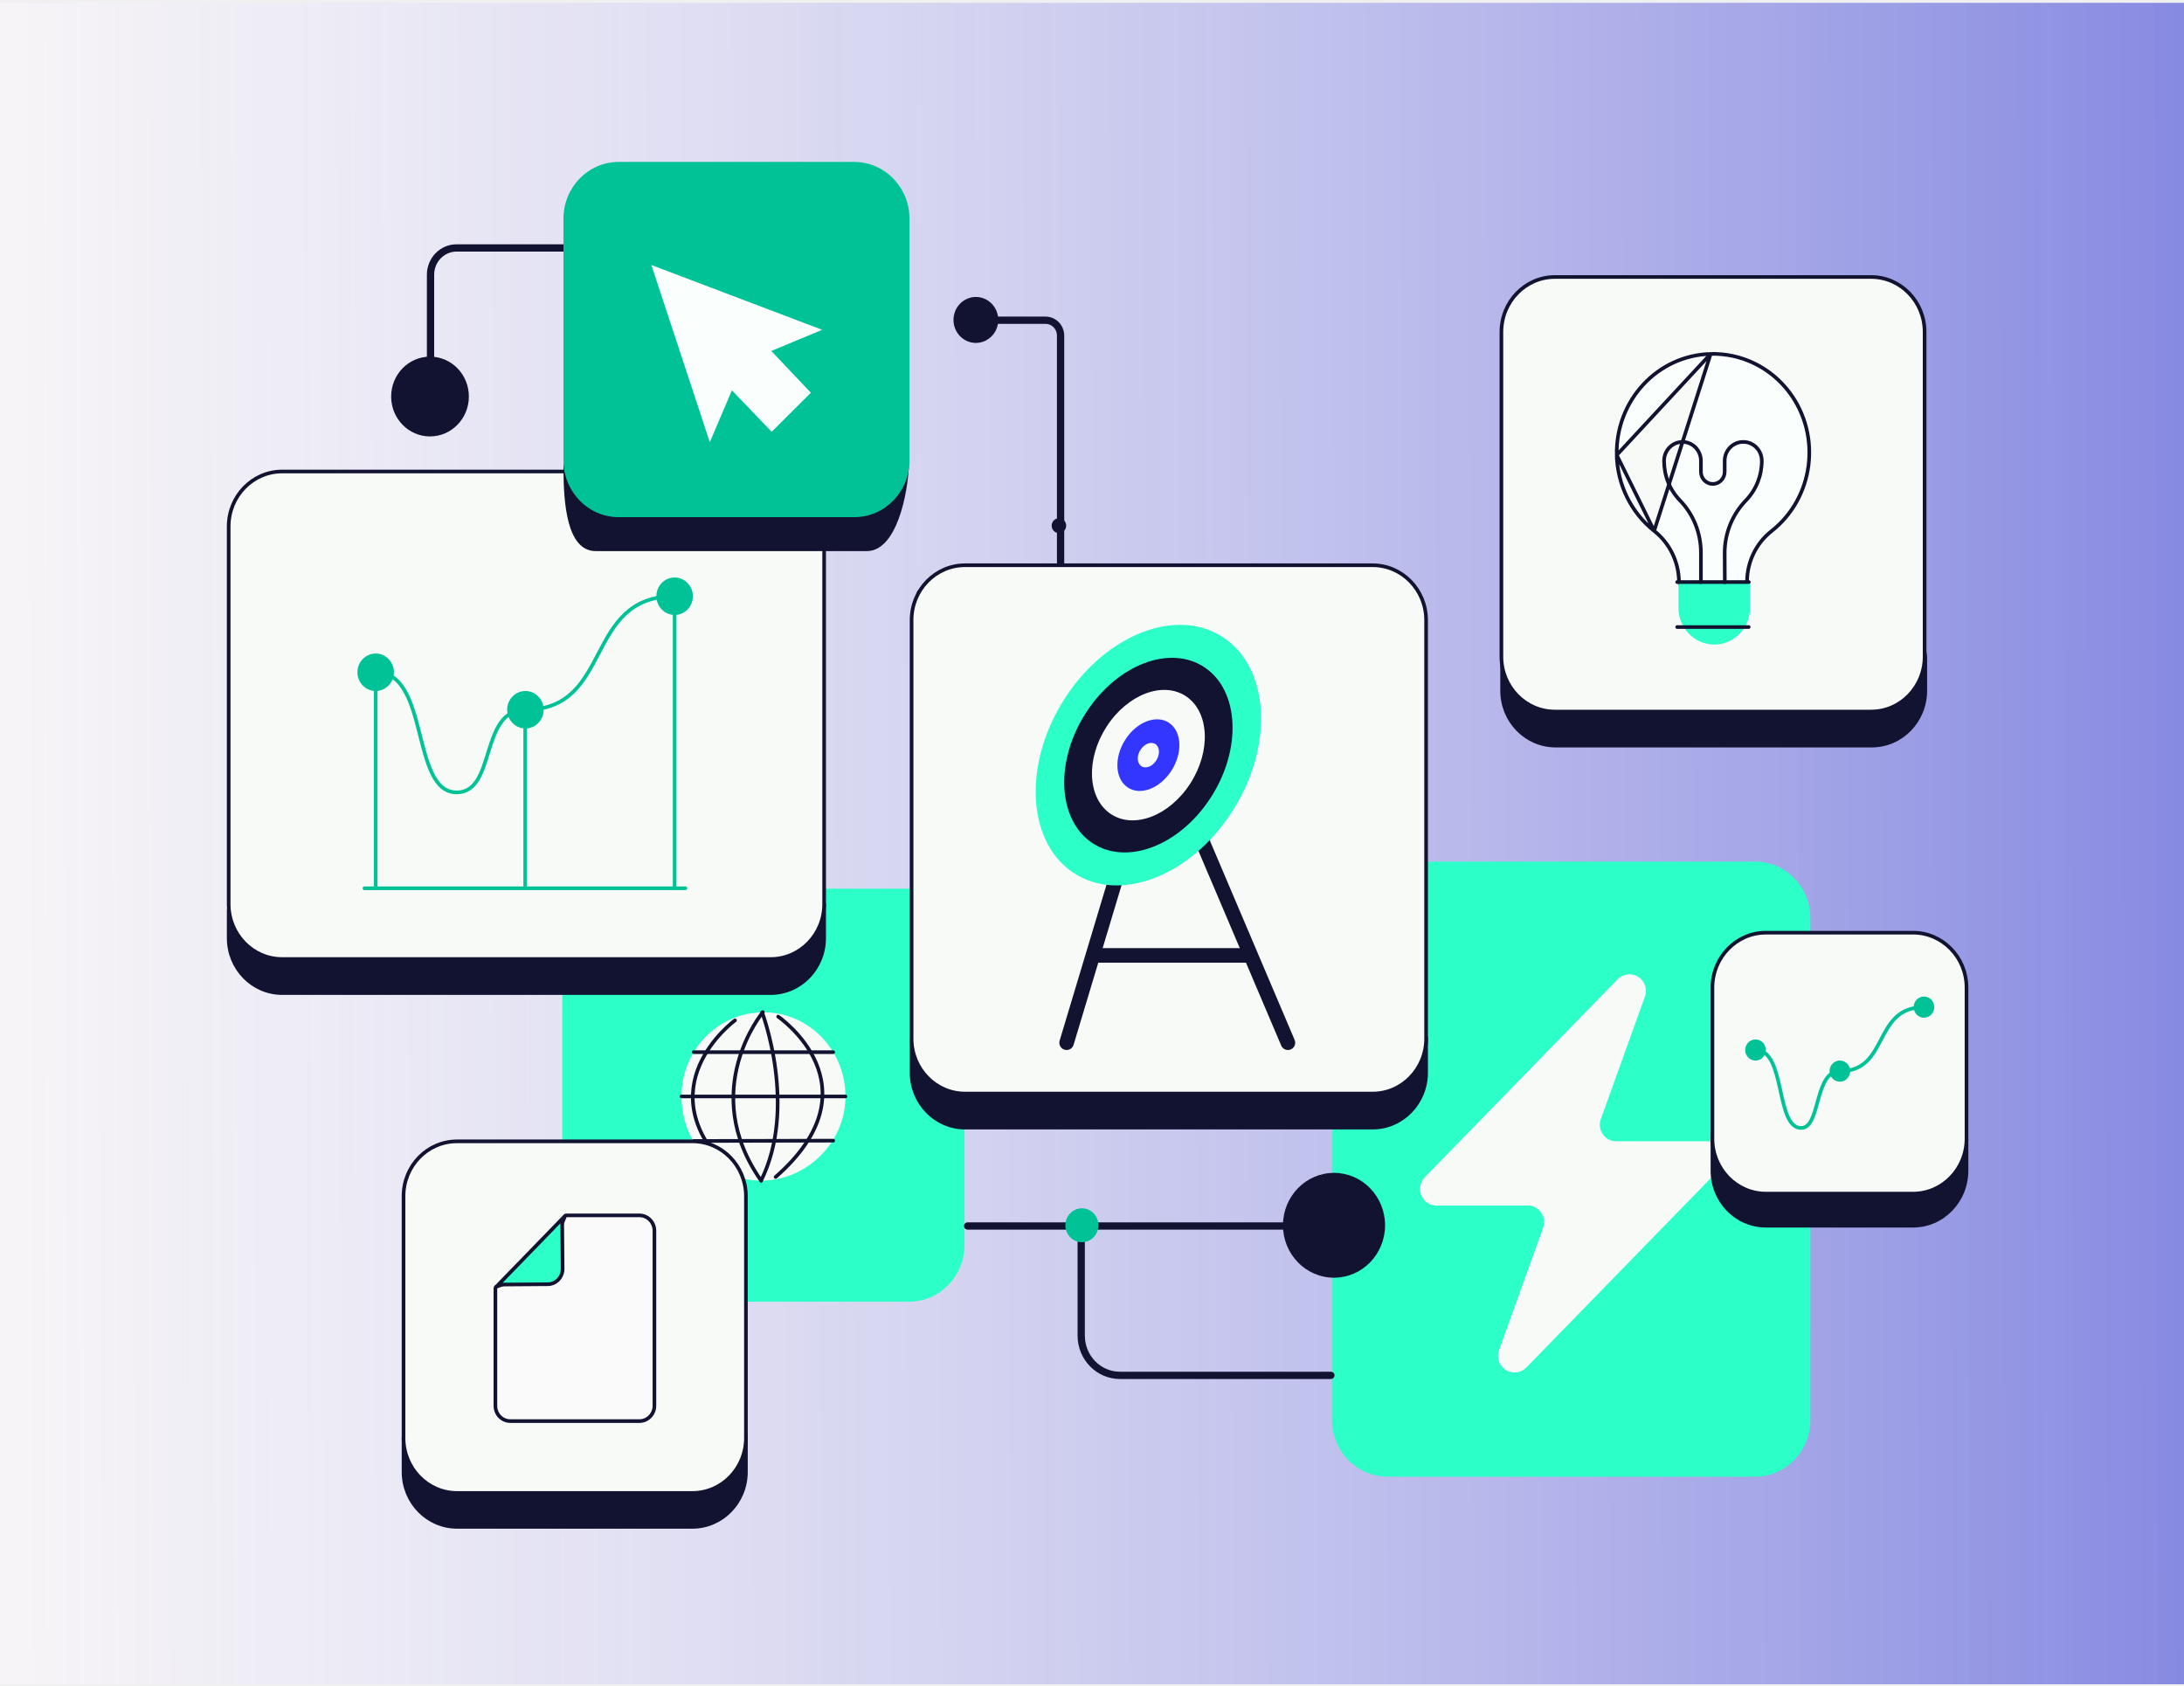
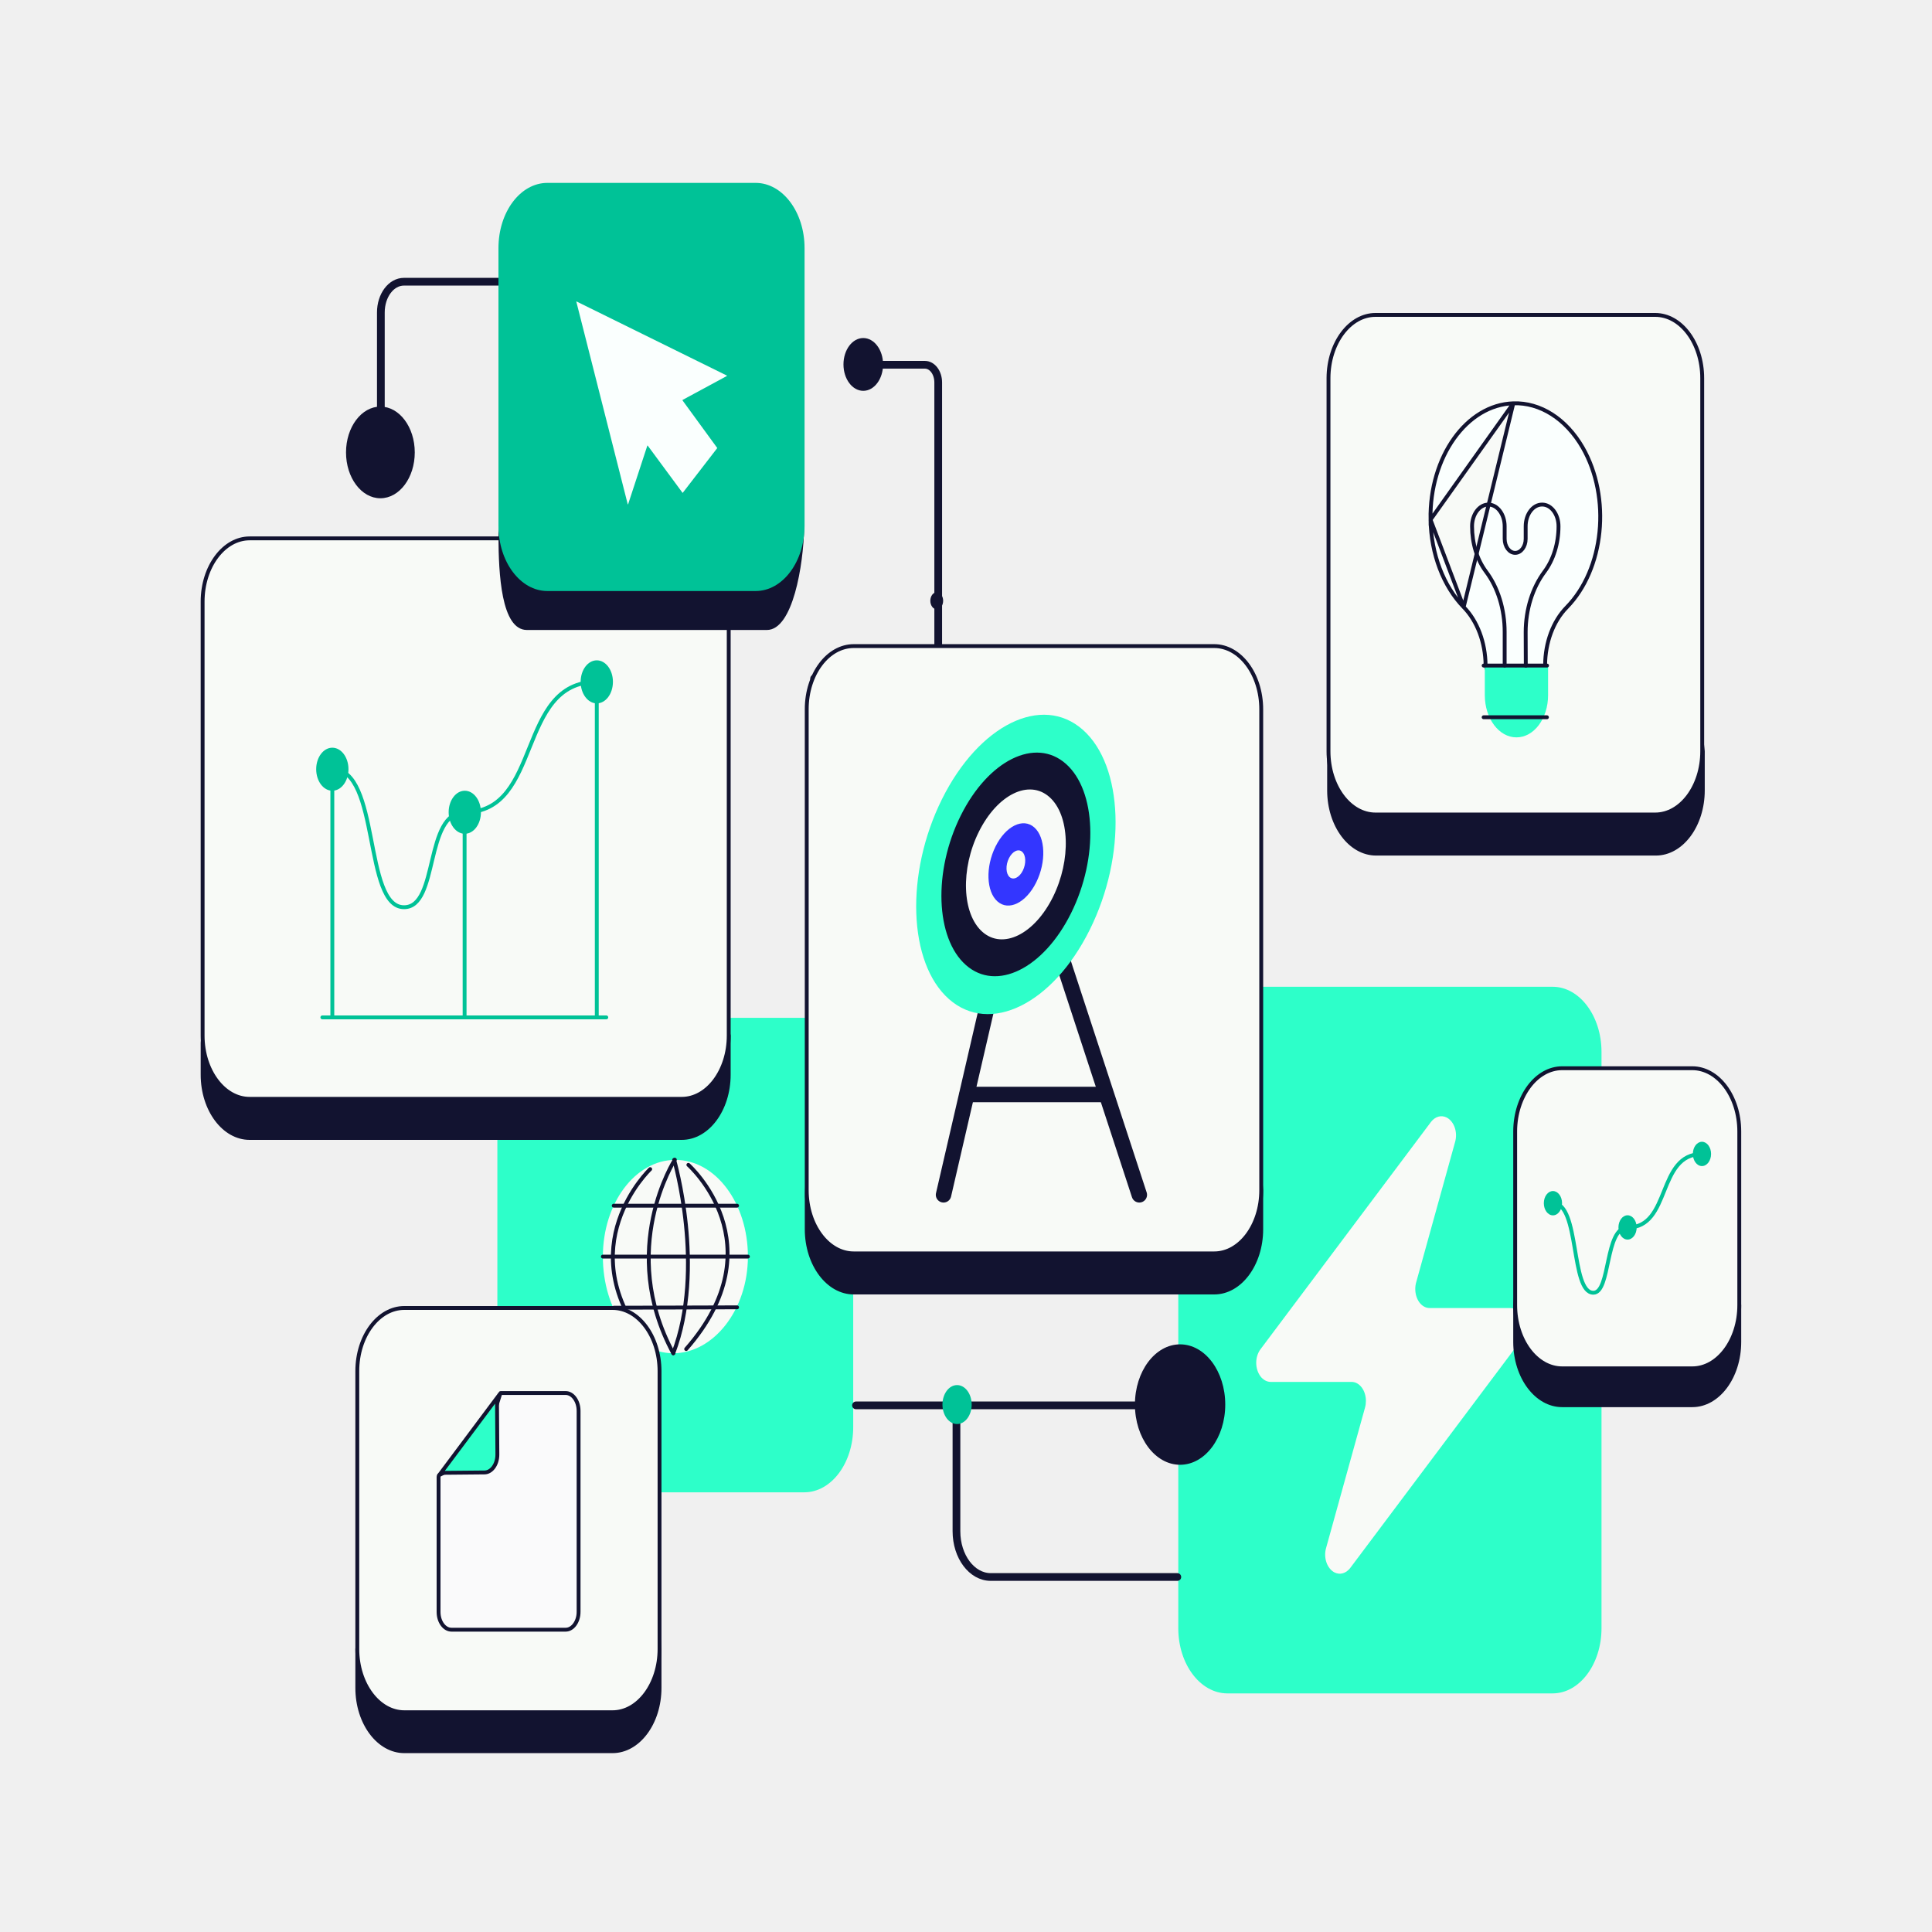
- <svg xmlns="http://www.w3.org/2000/svg" width="600" height="463" viewBox="0 0 600 463" fill="none">
-   <mask id="mask0_359_6352" style="mask-type:luminance" maskUnits="userSpaceOnUse" x="0" y="0" width="600" height="463">
-     <path d="M600 0.751H0V462.751H600V0.751Z" fill="white" />
-   </mask>
-   <g mask="url(#mask0_359_6352)">
-     <path d="M600 0.751H0V462.751H600V0.751Z" fill="url(#paint0_linear_359_6352)" />
-     <path d="M365.925 390.101V252.31C365.925 243.724 372.713 236.718 381.113 236.718H482.175C490.538 236.718 497.363 243.686 497.363 252.31V390.101C497.363 398.687 490.575 405.694 482.175 405.694H381.113C372.713 405.655 365.925 398.687 365.925 390.101Z" fill="#2DFFC9" />
-     <path d="M469.092 313.541H443.974C441.503 313.541 439.523 311.512 439.523 308.975C439.523 308.467 439.624 307.855 439.823 307.351L451.887 273.844C452.776 271.511 451.591 268.87 449.217 267.957C447.533 267.349 445.755 267.753 444.469 268.973L391.463 323.389C389.686 325.218 389.686 328.06 391.463 329.889C392.255 330.701 393.443 331.209 394.628 331.209H419.745C422.22 331.209 424.196 333.238 424.196 335.775C424.196 336.283 424.1 336.891 423.901 337.4L411.837 370.902C410.944 373.239 412.133 375.881 414.506 376.793C416.187 377.401 417.968 376.997 419.254 375.776L472.256 321.361C474.038 319.532 474.038 316.691 472.256 314.862C471.368 314.049 470.281 313.541 469.092 313.541Z" fill="#F8FAF7" />
-     <path d="M169.65 244.148H249.787C258.15 244.148 264.975 251.117 264.975 259.741V342.015C264.975 350.601 258.187 357.608 249.787 357.608H169.65C161.287 357.608 154.462 350.639 154.462 342.015V259.702C154.462 251.117 161.25 244.148 169.65 244.148Z" fill="#2DFFC9" />
-     <path d="M209.749 278.116C222.199 278.116 232.267 288.454 232.267 301.236C232.267 314.017 221.516 324.355 209.092 324.355C196.672 324.355 187.23 314.017 187.23 301.236C187.23 288.454 197.299 278.116 209.749 278.116Z" fill="#F8FAF7" />
-     <path d="M190.598 289.066H228.9" stroke="#121330" stroke-linecap="round" stroke-linejoin="round" />
-     <path d="M187.23 301.236H232.267" stroke="#121330" stroke-linecap="round" stroke-linejoin="round" />
-     <path d="M190.627 313.467L228.9 313.375" stroke="#121330" stroke-linecap="round" stroke-linejoin="round" />
-     <path d="M201.925 280.327C201.925 280.327 176.139 299.093 201.452 322.548" stroke="#121330" stroke-linecap="round" stroke-linejoin="round" />
-     <path d="M209.58 278.08C209.58 278.08 191.658 299.499 209.093 324.355" stroke="#121330" stroke-linecap="round" stroke-linejoin="round" />
-     <path d="M209.366 278.116C209.366 278.116 219.182 304.026 209.092 324.355" stroke="#121330" stroke-linecap="round" stroke-linejoin="round" />
-     <path d="M213.779 279.303C213.779 279.303 241.625 298.316 213.093 323.352" stroke="#121330" stroke-linecap="round" stroke-linejoin="round" />
-     <path d="M265.837 336.818H375.75" stroke="#121330" stroke-width="2" stroke-linecap="round" stroke-linejoin="round" />
-     <path d="M366.487 351.025C374.235 351.025 380.512 344.576 380.512 336.626C380.512 328.675 374.235 322.227 366.487 322.227C358.744 322.227 352.462 328.675 352.462 336.626C352.462 344.576 358.744 351.025 366.487 351.025Z" fill="#121330" />
-     <path d="M297.037 336.818V366.924C297.037 372.969 301.8 377.859 307.687 377.859H365.625" stroke="#121330" stroke-width="2" stroke-linecap="round" stroke-linejoin="round" />
-     <path d="M297.225 341.284C299.73 341.284 301.763 339.197 301.763 336.625C301.763 334.053 299.73 331.967 297.225 331.967C294.72 331.967 292.688 334.053 292.688 336.625C292.688 339.197 294.72 341.284 297.225 341.284Z" fill="#00C297" />
-     <path d="M288.922 144.418C288.922 145.546 289.815 146.462 290.914 146.462C292.012 146.462 292.901 145.546 292.901 144.418C292.901 143.29 292.012 142.377 290.914 142.377C289.815 142.377 288.922 143.29 288.922 144.418Z" fill="#121330" />
-     <path d="M265.38 87.981H287.242C289.53 87.981 291.371 89.871 291.371 92.216V158.763C291.371 161.112 289.53 163.002 287.242 163.002H252.836" stroke="#121330" stroke-width="2" stroke-linecap="round" stroke-linejoin="round" />
-     <path d="M261.949 87.896C261.949 91.384 264.701 94.21 268.095 94.21C271.492 94.21 274.245 91.384 274.245 87.896C274.245 84.408 271.492 81.586 268.095 81.586C264.701 81.586 261.949 84.408 261.949 87.896Z" fill="#121330" />
-     <path d="M201.85 155.175V155.24L201.867 155.303L226.413 248.448V256.392V257.739C226.413 266.062 219.836 272.832 211.725 272.832H77.513C69.438 272.832 62.825 266.099 62.825 257.739V256.68V250.111L75.383 155.241L75.388 155.208V155.175C75.388 152.977 75.021 150.814 74.612 148.829C74.493 148.253 74.371 147.695 74.254 147.155C73.963 145.817 73.697 144.595 73.56 143.501C73.368 141.954 73.462 140.831 73.983 140.093C74.482 139.387 75.485 138.889 77.513 138.889H211.725C212.231 138.889 212.618 138.92 212.906 138.974C213.2 139.03 213.351 139.102 213.42 139.155C213.465 139.188 213.465 139.203 213.466 139.217L213.466 139.22C213.468 139.265 213.451 139.372 213.349 139.561C213.143 139.941 212.711 140.443 212.081 141.073C211.53 141.622 210.861 142.237 210.124 142.914C210.029 143.002 209.933 143.091 209.835 143.18C208.143 144.737 206.157 146.592 204.596 148.608C203.04 150.616 201.85 152.853 201.85 155.175Z" fill="#121330" stroke="#121330" />
-     <path d="M77.513 129.534H211.725C219.8 129.534 226.413 136.267 226.413 144.626V248.384C226.413 256.706 219.836 263.476 211.725 263.476H77.513C69.438 263.476 62.825 256.743 62.825 248.384V144.626C62.825 136.267 69.438 129.534 77.513 129.534Z" fill="#F8FAF7" stroke="#121330" />
-     <path d="M185.336 163.803C160.271 163.803 168.529 194.988 144.345 194.988C131.666 194.988 136.384 217.695 125.471 217.695C112.792 217.695 118.099 184.693 103.354 184.693" stroke="#00C297" />
-     <path d="M185.336 165.924V244.341" stroke="#00C297" />
-     <path d="M144.285 196.201V244.341" stroke="#00C297" />
-     <path d="M103.208 187.723V244.341" stroke="#00C297" />
-     <path d="M100.11 244.037H188.287" stroke="#00C297" stroke-linecap="round" stroke-linejoin="round" />
-     <path d="M103.208 189.84C105.975 189.84 108.221 187.538 108.221 184.693C108.221 181.852 105.975 179.549 103.208 179.549C100.436 179.549 98.194 181.852 98.194 184.693C98.194 187.538 100.436 189.84 103.208 189.84Z" fill="#00C297" />
-     <path d="M144.345 200.135C147.116 200.135 149.359 197.833 149.359 194.988C149.359 192.146 147.116 189.84 144.345 189.84C141.577 189.84 139.331 192.146 139.331 194.988C139.331 197.833 141.577 200.135 144.345 200.135Z" fill="#00C297" />
-     <path d="M185.337 168.95C188.108 168.95 190.35 166.648 190.35 163.803C190.35 160.961 188.108 158.655 185.337 158.655C182.569 158.655 180.323 160.961 180.323 163.803C180.323 166.648 182.569 168.95 185.337 168.95Z" fill="#00C297" />
-     <path d="M517.788 100.159V100.193L517.793 100.227L528.925 180.427V189.748C528.925 198.071 522.349 204.841 514.238 204.841H427.35C419.276 204.841 412.663 198.108 412.663 189.748V180.446L428.926 105.462L428.938 105.41V105.356C428.938 103.119 428.324 100.704 427.562 98.374C427.18 97.206 426.756 96.048 426.348 94.938C426.331 94.89 426.313 94.842 426.296 94.795C425.906 93.733 425.532 92.717 425.219 91.764C424.892 90.767 424.636 89.855 424.496 89.048C424.355 88.237 424.34 87.567 424.463 87.041C424.583 86.533 424.832 86.159 425.25 85.899C425.685 85.628 426.351 85.451 427.35 85.451H514.238C516.284 85.451 517.419 85.858 518.05 86.473C518.673 87.08 518.915 87.999 518.899 89.315C518.885 90.456 518.681 91.796 518.447 93.338C518.411 93.577 518.374 93.821 518.336 94.07C518.062 95.904 517.788 97.963 517.788 100.159Z" fill="#121330" stroke="#121330" />
-     <path d="M427.163 76.096H514.05C522.125 76.096 528.738 82.829 528.738 91.188V180.393C528.738 188.715 522.161 195.485 514.05 195.485H427.163C419.088 195.485 412.475 188.752 412.475 180.393V91.151C412.513 82.827 419.09 76.096 427.163 76.096Z" fill="#F8FAF7" stroke="#121330" />
-     <path d="M469.963 97.232L469.963 97.232C455.363 97.609 443.831 110.035 444.162 125.018L469.963 97.232ZM469.963 97.232C478.422 97.005 486.481 100.969 491.636 107.849C500.513 119.8 498.263 136.817 486.666 145.927C482.461 149.223 480.002 154.341 479.951 159.74L477.841 162.491H462.507L461.261 159.798C461.19 154.338 458.69 149.197 454.435 145.851M469.963 97.232L454.435 145.851M454.435 145.851C448.141 140.862 444.346 133.188 444.162 125.018L454.435 145.851Z" fill="#FAFFFE" stroke="#121330" />
-     <path d="M461.122 159.947V166.992C461.122 172.575 465.509 177.079 470.946 177.079C476.384 177.079 480.771 172.575 480.771 166.992V159.947H461.122Z" fill="#2DFFC9" />
-     <path d="M460.763 159.911H480.45" stroke="#121330" stroke-linecap="round" stroke-linejoin="round" />
-     <path d="M460.763 172.27H480.412" stroke="#121330" stroke-linecap="round" stroke-linejoin="round" />
-     <path d="M467.287 159.911V151.864C467.287 146.474 465.225 141.277 461.512 137.465C458.7 134.578 457.162 130.689 457.162 126.608C457.162 123.721 459.45 121.411 462.225 121.411C465.037 121.411 467.287 123.759 467.287 126.608V129.611C467.287 131.459 468.75 132.961 470.55 132.961C472.35 132.961 473.812 131.459 473.812 129.611V126.608C473.812 123.721 476.1 121.411 478.875 121.411H478.95C481.762 121.411 484.012 123.759 484.012 126.608C484.012 130.689 482.437 134.616 479.625 137.504C475.912 141.354 473.812 146.513 473.812 151.941L473.85 159.949" stroke="#121330" stroke-linecap="round" stroke-linejoin="round" />
-     <path d="M118.279 114.45V75.472C118.279 71.399 121.474 68.119 125.441 68.119H237.994C241.961 68.119 245.16 71.399 245.16 75.472V136.81" stroke="#121330" stroke-width="2" stroke-linecap="round" stroke-linejoin="round" />
-     <path d="M118.133 119.901C124.032 119.901 128.809 114.996 128.809 108.94C128.809 102.888 124.032 97.979 118.133 97.979C112.238 97.979 107.46 102.888 107.46 108.94C107.46 114.996 112.238 119.901 118.133 119.901Z" fill="#121330" />
-     <path d="M485.137 264.554H525.562C533.925 264.554 533.662 271.637 533.662 280.262L540.75 312.832V321.649C540.75 330.235 533.962 337.242 525.562 337.242H485.137C476.775 337.242 469.95 330.273 469.95 321.649V312.832L473.85 279.145C473.887 270.56 476.775 264.554 485.137 264.554Z" fill="#121330" />
-     <path d="M485.137 256.237H525.562C533.637 256.237 540.25 262.97 540.25 271.329V312.832C540.25 321.155 533.673 327.925 525.562 327.925H485.137C477.063 327.925 470.45 321.192 470.45 312.832V271.292C470.487 262.969 477.064 256.237 485.137 256.237Z" fill="#F8FAF7" stroke="#121330" />
-     <path d="M482.366 288.473C490.668 288.473 487.683 309.883 494.831 309.883C500.253 309.883 498.326 294.287 505.469 294.287C519.097 294.287 514.439 276.708 528.577 276.708" stroke="#00C297" stroke-linecap="round" />
-     <path d="M482.279 291.38C483.843 291.38 485.111 290.079 485.111 288.473C485.111 286.868 483.843 285.566 482.279 285.566C480.716 285.566 479.448 286.868 479.448 288.473C479.448 290.079 480.716 291.38 482.279 291.38Z" fill="#00C297" />
-     <path d="M505.455 297.174C507.019 297.174 508.286 295.873 508.286 294.268C508.286 292.662 507.019 291.361 505.455 291.361C503.891 291.361 502.624 292.662 502.624 294.268C502.624 295.873 503.891 297.174 505.455 297.174Z" fill="#00C297" />
-     <path d="M528.558 279.595C530.122 279.595 531.39 278.298 531.39 276.692C531.39 275.086 530.122 273.785 528.558 273.785C526.995 273.785 525.731 275.086 525.731 276.692C525.731 278.298 526.995 279.595 528.558 279.595Z" fill="#00C297" />
-     <path d="M380.538 180.2V180.227L380.54 180.254L391.788 285.371V294.7C391.788 303.022 385.211 309.792 377.1 309.792H265.125C257.05 309.792 250.438 303.059 250.438 294.7V286.861L256.924 179.961L256.925 179.946V179.931C256.925 175.593 257.007 171.75 258.09 168.987C258.625 167.624 259.394 166.552 260.499 165.816C261.606 165.078 263.096 164.646 265.125 164.646H377.1C379.133 164.646 380.252 165.1 380.874 165.779C381.502 166.465 381.734 167.498 381.705 168.929C381.679 170.167 381.462 171.607 381.217 173.228C381.18 173.474 381.142 173.725 381.104 173.98C380.819 175.892 380.538 178.005 380.538 180.2Z" fill="#121330" stroke="#121330" />
-     <path d="M265.125 155.29H377.1C385.175 155.29 391.788 162.023 391.788 170.383V285.344C391.788 293.666 385.211 300.436 377.1 300.436H265.125C257.05 300.436 250.438 293.703 250.438 285.344V170.344C250.438 162.023 257.013 155.29 265.125 155.29Z" fill="#F8FAF7" stroke="#121330" />
-     <path d="M293.025 286.468L312.69 221.045" stroke="#121330" stroke-width="4" stroke-linecap="round" stroke-linejoin="round" />
-     <path d="M324.754 218.107L353.824 286.468" stroke="#121330" stroke-width="4" stroke-linecap="round" stroke-linejoin="round" />
-     <path d="M300.356 262.475H343.432" stroke="#121330" stroke-width="4" stroke-linecap="round" stroke-linejoin="round" />
-     <path d="M338.437 223.074C349.916 205.291 348.948 183.881 336.277 175.261C323.602 166.637 304.023 174.067 292.541 191.85C281.066 209.633 282.033 231.043 294.705 239.663C307.38 248.287 326.958 240.861 338.437 223.074Z" fill="#2DFFC9" />
-     <path d="M332.628 219.12C341.201 205.833 340.481 189.844 331.019 183.403C321.555 176.966 306.93 182.518 298.353 195.804C289.777 209.087 290.501 225.079 299.962 231.517C309.427 237.954 324.052 232.406 332.628 219.12Z" fill="#121330" />
-     <path d="M326.985 215.281C332.73 206.376 332.243 195.658 325.897 191.339C319.549 187.023 309.746 190.738 303.997 199.643C298.252 208.544 298.74 219.266 305.089 223.582C311.434 227.898 321.236 224.183 326.985 215.281Z" fill="#F8FAF7" />
-     <path d="M321.806 211.755C324.959 206.869 324.693 200.979 321.206 198.607C317.719 196.235 312.333 198.276 309.176 203.165C306.022 208.055 306.288 213.942 309.776 216.313C313.264 218.689 318.649 216.648 321.806 211.755Z" fill="#3336FF" />
-     <path d="M317.651 208.933C318.727 207.262 318.633 205.252 317.44 204.44C316.248 203.628 314.407 204.324 313.33 205.991C312.251 207.658 312.348 209.672 313.541 210.484C314.733 211.297 316.575 210.6 317.651 208.933Z" fill="#F8FAF7" />
-     <path d="M169.987 53.843H234.675C243.037 53.843 233.25 63.468 233.25 72.092L249.75 126.03C249.75 126.341 249.746 126.662 249.737 126.993C249.512 135.808 246.259 151.402 238.162 151.402H163.65C155.616 151.402 154.85 137.829 154.802 129.115C154.801 128.758 154.8 128.41 154.8 128.071L164.512 71.245C164.512 62.736 161.587 53.843 169.987 53.843Z" fill="#121330" />
-     <path d="M169.987 44.487H234.675C243.037 44.487 249.862 51.456 249.862 60.08V126.492C249.862 135.078 243.075 142.085 234.675 142.085H169.987C161.625 142.085 154.8 135.116 154.8 126.492V60.08C154.8 51.456 161.587 44.487 169.987 44.487Z" fill="#00C297" />
-     <path d="M225.743 90.564L179.048 72.843C178.988 72.843 178.928 72.843 178.988 72.904L194.948 121.33C194.948 121.391 195.008 121.391 195.068 121.33L201.038 107.312C201.038 107.25 201.094 107.25 201.154 107.312L211.973 118.6H212.029L222.728 107.92V107.859L211.973 96.509V96.389L225.683 90.684C225.743 90.684 225.743 90.564 225.743 90.564Z" fill="#FAFFFE" />
-     <path d="M199.45 336.124V336.148L199.452 336.171L204.925 395.092V404.385C204.925 412.708 198.348 419.478 190.237 419.478H125.55C117.475 419.478 110.862 412.745 110.862 404.385V395.109L120.156 338.323L120.162 338.283V338.242C120.162 336.514 120.062 334.838 119.969 333.28C119.945 332.877 119.921 332.483 119.9 332.098C119.796 330.204 119.748 328.537 119.951 327.15C120.153 325.768 120.594 324.729 121.412 324.025C122.233 323.32 123.514 322.88 125.55 322.88H190.237C194.306 322.88 196.534 324.115 197.798 326.271C199.105 328.499 199.45 331.806 199.45 336.124Z" fill="#121330" stroke="#121330" />
-     <path d="M125.55 313.563H190.237C198.312 313.563 204.925 320.296 204.925 328.656V395.068C204.925 403.391 198.348 410.161 190.237 410.161H125.55C117.475 410.161 110.862 403.428 110.862 395.068V328.617C110.862 320.296 117.437 313.563 125.55 313.563Z" fill="#F8FAF7" stroke="#121330" />
-     <path d="M155.256 334.047L155.259 334.04L155.262 334.033C155.287 333.967 155.359 333.905 155.472 333.905H175.681C177.928 333.905 179.785 335.788 179.785 338.131V386.195C179.785 388.538 177.928 390.422 175.681 390.422H140.204C137.948 390.422 136.1 388.568 136.1 386.23V353.977C136.1 353.74 136.235 353.565 136.383 353.511L136.383 353.511L136.391 353.509L149.115 348.641L149.318 348.564L149.4 348.363L155.256 334.047Z" fill="#FAFAFB" stroke="#121330" />
-     <path d="M136.926 352.916L154.442 334.871L154.564 348.593C154.564 348.594 154.564 348.595 154.564 348.596C154.563 350.937 152.71 352.819 150.46 352.819L150.457 352.819L136.926 352.916Z" fill="#2DFFC9" stroke="#121330" />
+ <svg xmlns="http://www.w3.org/2000/svg" width="500" height="500" viewBox="0 0 500 500" fill="none">
+   <g clip-path="url(#clip0_473_9275)">
+     <path d="M304.938 421.374V272.25C304.938 262.958 310.595 255.375 317.594 255.375H401.813C408.782 255.375 414.469 262.916 414.469 272.25V421.374C414.469 430.666 408.813 438.249 401.813 438.249H317.594C310.595 438.208 304.938 430.666 304.938 421.374Z" fill="#2DFFC9" />
+     <path d="M390.91 338.517H369.979C367.92 338.517 366.27 336.321 366.27 333.576C366.27 333.025 366.354 332.363 366.52 331.817L376.573 295.555C377.314 293.03 376.326 290.172 374.348 289.184C372.945 288.526 371.463 288.963 370.391 290.284L326.22 349.175C324.739 351.155 324.739 354.23 326.22 356.209C326.879 357.088 327.87 357.638 328.857 357.638H349.788C351.851 357.638 353.497 359.834 353.497 362.58C353.497 363.13 353.417 363.788 353.251 364.338L343.198 400.596C342.454 403.125 343.444 405.984 345.422 406.972C346.823 407.63 348.307 407.192 349.379 405.871L393.547 346.98C395.032 345.001 395.032 341.926 393.547 339.947C392.807 339.067 391.901 338.517 390.91 338.517Z" fill="#F8FAF7" />
+     <path d="M141.375 263.417H208.156C215.125 263.417 220.812 270.958 220.812 280.292V369.333C220.812 378.625 215.156 386.208 208.156 386.208H141.375C134.406 386.208 128.718 378.667 128.718 369.333V280.25C128.718 270.958 134.375 263.417 141.375 263.417Z" fill="#2DFFC9" />
+     <path d="M174.791 300.179C185.166 300.179 193.557 311.367 193.557 325.2C193.557 339.033 184.597 350.221 174.244 350.221C163.894 350.221 156.025 339.033 156.025 325.2C156.025 311.367 164.416 300.179 174.791 300.179Z" fill="#F8FAF7" />
+     <path d="M158.832 312.029H190.75" stroke="#121330" stroke-linecap="round" stroke-linejoin="round" />
+     <path d="M156.025 325.2H193.557" stroke="#121330" stroke-linecap="round" stroke-linejoin="round" />
+     <path d="M158.856 338.437L190.75 338.337" stroke="#121330" stroke-linecap="round" stroke-linejoin="round" />
+     <path d="M168.271 302.571C168.271 302.571 146.783 322.88 167.877 348.265" stroke="#121330" stroke-linecap="round" stroke-linejoin="round" />
+     <path d="M174.65 300.14C174.65 300.14 159.716 323.32 174.244 350.221" stroke="#121330" stroke-linecap="round" stroke-linejoin="round" />
+     <path d="M174.472 300.179C174.472 300.179 182.653 328.22 174.244 350.221" stroke="#121330" stroke-linecap="round" stroke-linejoin="round" />
+     <path d="M178.15 301.463C178.15 301.463 201.355 322.039 177.578 349.134" stroke="#121330" stroke-linecap="round" stroke-linejoin="round" />
+     <path d="M221.531 363.708H313.125" stroke="#121330" stroke-width="2" stroke-linecap="round" stroke-linejoin="round" />
+     <path d="M305.406 379.083C311.862 379.083 317.093 372.104 317.093 363.5C317.093 354.896 311.862 347.917 305.406 347.917C298.953 347.917 293.718 354.896 293.718 363.5C293.718 372.104 298.953 379.083 305.406 379.083Z" fill="#121330" />
+     <path d="M247.531 363.708V396.291C247.531 402.833 251.5 408.125 256.406 408.125H304.687" stroke="#121330" stroke-width="2" stroke-linecap="round" stroke-linejoin="round" />
+     <path d="M247.688 368.541C249.775 368.541 251.469 366.283 251.469 363.499C251.469 360.716 249.775 358.458 247.688 358.458C245.6 358.458 243.906 360.716 243.906 363.499C243.906 366.283 245.6 368.541 247.688 368.541Z" fill="#00C297" />
+     <path d="M240.768 155.483C240.768 156.704 241.512 157.695 242.427 157.695C243.343 157.695 244.084 156.704 244.084 155.483C244.084 154.262 243.343 153.275 242.427 153.275C241.512 153.275 240.768 154.262 240.768 155.483Z" fill="#121330" />
+     <path d="M221.15 94.404H239.369C241.275 94.404 242.809 96.45 242.809 98.987V171.008C242.809 173.55 241.275 175.595 239.369 175.595H210.697" stroke="#121330" stroke-width="2" stroke-linecap="round" stroke-linejoin="round" />
+     <path d="M218.29 94.313C218.29 98.088 220.584 101.146 223.412 101.146C226.243 101.146 228.537 98.088 228.537 94.313C228.537 90.538 226.243 87.483 223.412 87.483C220.584 87.483 218.29 90.538 218.29 94.313Z" fill="#121330" />
+     <path d="M168.125 167.125V167.176L168.134 167.225L188.593 268.051V276.667V278.125C188.593 282.673 187.208 286.785 184.99 289.748C182.772 292.71 179.744 294.5 176.437 294.5H64.593C61.301 294.5 58.274 292.72 56.052 289.763C53.83 286.805 52.437 282.694 52.437 278.125V276.98V269.859L62.903 167.176L62.906 167.151V167.125C62.906 164.762 62.602 162.435 62.261 160.289C62.163 159.669 62.062 159.068 61.965 158.485C61.721 157.034 61.498 155.702 61.384 154.51C61.222 152.826 61.297 151.563 61.751 150.73C62.166 149.966 62.965 149.459 64.593 149.459H176.437C176.85 149.459 177.157 149.492 177.379 149.546C177.604 149.601 177.707 149.669 177.751 149.712C177.786 149.747 177.877 149.856 177.695 150.292C177.519 150.714 177.155 151.262 176.632 151.94C176.173 152.535 175.616 153.2 175.002 153.933C174.923 154.028 174.842 154.124 174.761 154.221C173.35 155.907 171.696 157.914 170.396 160.093C169.097 162.27 168.125 164.664 168.125 167.125Z" fill="#121330" stroke="#121330" />
+     <path d="M64.593 139.333H176.437C179.729 139.333 182.757 141.114 184.979 144.071C187.201 147.029 188.593 151.14 188.593 155.708V268C188.593 272.548 187.208 276.659 184.99 279.622C182.772 282.585 179.744 284.375 176.437 284.375H64.593C61.301 284.375 58.274 282.595 56.052 279.637C53.83 276.68 52.437 272.569 52.437 268V155.708C52.437 151.14 53.83 147.029 56.052 144.071C58.274 141.114 61.301 139.333 64.593 139.333Z" fill="#F8FAF7" stroke="#121330" />
+     <path d="M154.448 176.462C133.56 176.462 140.441 210.212 120.288 210.212C109.723 210.212 113.654 234.787 104.56 234.787C93.995 234.787 98.416 199.07 86.129 199.07" stroke="#00C297" />
+     <path d="M154.447 178.758V263.625" stroke="#00C297" />
+     <path d="M120.238 211.525V263.625" stroke="#00C297" />
+     <path d="M86.007 202.349V263.624" stroke="#00C297" />
+     <path d="M83.425 263.296H156.907" stroke="#00C297" stroke-linecap="round" stroke-linejoin="round" />
+     <path d="M86.007 204.642C88.313 204.642 90.185 202.15 90.185 199.071C90.185 195.996 88.313 193.504 86.007 193.504C83.697 193.504 81.829 195.996 81.829 199.071C81.829 202.15 83.697 204.642 86.007 204.642Z" fill="#00C297" />
+     <path d="M120.288 215.783C122.597 215.783 124.466 213.292 124.466 210.212C124.466 207.137 122.597 204.642 120.288 204.642C117.982 204.642 116.11 207.137 116.11 210.212C116.11 213.292 117.982 215.783 120.288 215.783Z" fill="#00C297" />
+     <path d="M154.448 182.033C156.757 182.033 158.626 179.542 158.626 176.462C158.626 173.387 156.757 170.892 154.448 170.892C152.141 170.892 150.27 173.387 150.27 176.462C150.27 179.542 152.141 182.033 154.448 182.033Z" fill="#00C297" />
+     <path d="M431.407 107.583V107.61L431.41 107.636L440.688 194.443V204.542C440.688 209.09 439.303 213.201 437.085 216.164C434.866 219.127 431.839 220.917 428.532 220.917H356.125C352.834 220.917 349.806 219.137 347.584 216.179C345.362 213.221 343.969 209.11 343.969 204.542V194.458L357.525 113.291L357.532 113.25V113.208C357.532 110.812 357.025 108.217 356.391 105.698C356.073 104.436 355.721 103.186 355.381 101.983C355.366 101.931 355.351 101.88 355.336 101.828C355.012 100.679 354.7 99.578 354.438 98.544C353.885 96.357 353.585 94.572 353.806 93.352C353.913 92.761 354.135 92.35 354.469 92.08C354.806 91.808 355.323 91.625 356.125 91.625H428.532C430.196 91.625 431.097 92.049 431.607 92.694C432.138 93.367 432.346 94.4 432.333 95.85C432.321 97.096 432.15 98.559 431.955 100.225C431.924 100.484 431.894 100.748 431.863 101.017C431.634 103.001 431.407 105.22 431.407 107.583Z" fill="#121330" stroke="#121330" />
+     <path d="M355.969 81.5H428.375C431.667 81.5 434.695 83.28 436.917 86.238C439.139 89.196 440.532 93.307 440.532 97.875V194.417C440.532 198.965 439.147 203.076 436.928 206.039C434.71 209.002 431.682 210.792 428.375 210.792H355.969C352.677 210.792 349.65 209.012 347.428 206.054C345.206 203.097 343.813 198.986 343.813 194.417V97.834C343.829 93.286 345.221 89.185 347.439 86.233C349.658 83.28 352.678 81.5 355.969 81.5Z" fill="#F8FAF7" stroke="#121330" />
+     <path d="M391.643 104.375L391.642 104.375C385.63 104.577 380.215 108 376.321 113.447C372.428 118.894 370.08 126.339 370.219 134.492L391.643 104.375ZM391.643 104.375C398.6 104.133 405.29 108.367 409.598 115.833C413.305 122.314 414.697 130.186 413.94 137.685C413.183 145.185 410.282 152.268 405.456 157.192C401.937 160.774 399.907 166.308 399.876 172.113L398.121 175.084H385.509L384.468 172.162C384.417 166.297 382.353 160.742 378.796 157.109M391.643 104.375L378.796 157.109M378.796 157.109C373.556 151.716 370.373 143.387 370.219 134.492L378.796 157.109Z" fill="#FAFFFE" stroke="#121330" />
+     <path d="M384.269 172.289V179.914C384.269 185.956 387.924 190.831 392.456 190.831C396.987 190.831 400.643 185.956 400.643 179.914V172.289H384.269Z" fill="#2DFFC9" />
+     <path d="M383.968 172.25H400.375" stroke="#121330" stroke-linecap="round" stroke-linejoin="round" />
+     <path d="M383.968 185.625H400.343" stroke="#121330" stroke-linecap="round" stroke-linejoin="round" />
+     <path d="M389.406 172.25V163.541C389.406 157.708 387.687 152.083 384.594 147.958C382.25 144.833 380.968 140.625 380.968 136.208C380.968 133.083 382.875 130.583 385.187 130.583C387.531 130.583 389.406 133.125 389.406 136.208V139.458C389.406 141.458 390.625 143.083 392.125 143.083C393.625 143.083 394.843 141.458 394.843 139.458V136.208C394.843 133.083 396.75 130.583 399.062 130.583H399.125C401.469 130.583 403.344 133.125 403.344 136.208C403.344 140.625 402.031 144.875 399.687 148C396.593 152.166 394.843 157.75 394.843 163.625L394.875 172.291" stroke="#121330" stroke-linecap="round" stroke-linejoin="round" />
+     <path d="M98.566 123.05V80.867C98.566 76.458 101.228 72.908 104.535 72.908H198.328C201.635 72.908 204.3 76.458 204.3 80.867V147.25" stroke="#121330" stroke-width="2" stroke-linecap="round" stroke-linejoin="round" />
+     <path d="M98.445 128.95C103.36 128.95 107.341 123.642 107.341 117.088C107.341 110.538 103.36 105.225 98.445 105.225C93.532 105.225 89.551 110.538 89.551 117.088C89.551 123.642 93.532 128.95 98.445 128.95Z" fill="#121330" />
+     <path d="M404.281 285.5H437.968C444.937 285.5 444.718 293.166 444.718 302.5L450.625 337.75V347.292C450.625 356.583 444.968 364.167 437.968 364.167H404.281C397.312 364.167 391.625 356.625 391.625 347.292V337.75L394.874 301.291C394.906 292 397.312 285.5 404.281 285.5Z" fill="#121330" />
+     <path d="M404.281 276.458H437.968C441.26 276.458 444.288 278.239 446.51 281.196C448.732 284.154 450.125 288.265 450.125 292.833V337.75C450.125 342.298 448.74 346.409 446.521 349.372C444.303 352.335 441.275 354.125 437.968 354.125H404.281C400.989 354.125 397.961 352.345 395.739 349.387C393.517 346.429 392.125 342.319 392.125 337.75V292.792C392.14 288.244 393.533 284.144 395.751 281.191C397.969 278.238 400.989 276.458 404.281 276.458Z" fill="#F8FAF7" stroke="#121330" />
+     <path d="M401.971 311.387C408.89 311.387 406.402 334.559 412.358 334.559C416.877 334.559 415.271 317.679 421.224 317.679C432.58 317.679 428.699 298.654 440.48 298.654" stroke="#00C297" stroke-linecap="round" />
+     <path d="M401.899 314.533C403.202 314.533 404.258 313.125 404.258 311.387C404.258 309.65 403.202 308.241 401.899 308.241C400.596 308.241 399.54 309.65 399.54 311.387C399.54 313.125 400.596 314.533 401.899 314.533Z" fill="#00C297" />
+     <path d="M421.211 320.804C422.514 320.804 423.57 319.396 423.57 317.658C423.57 315.921 422.514 314.512 421.211 314.512C419.908 314.512 418.852 315.921 418.852 317.658C418.852 319.396 419.908 320.804 421.211 320.804Z" fill="#00C297" />
+     <path d="M440.465 301.779C441.768 301.779 442.825 300.375 442.825 298.637C442.825 296.9 441.768 295.491 440.465 295.491C439.162 295.491 438.109 296.9 438.109 298.637C438.109 300.375 439.162 301.779 440.465 301.779Z" fill="#00C297" />
+     <path d="M317.031 194.209V194.23L317.033 194.25L326.406 308.021V318.126C326.406 322.674 325.021 326.785 322.803 329.748C320.585 332.711 317.557 334.501 314.25 334.501H220.938C217.646 334.501 214.618 332.72 212.396 329.763C210.174 326.805 208.781 322.694 208.781 318.126V309.637L214.187 193.941L214.188 193.929V193.917C214.188 189.23 214.254 185.039 215.166 182.02C215.619 180.521 216.267 179.358 217.179 178.569C218.081 177.788 219.286 177.334 220.938 177.334H314.25C315.894 177.334 316.785 177.803 317.294 178.524C317.831 179.287 318.029 180.445 318.004 182.013C317.982 183.365 317.8 184.934 317.596 186.687C317.565 186.954 317.533 187.225 317.502 187.5C317.265 189.568 317.031 191.845 317.031 194.209Z" fill="#121330" stroke="#121330" />
+     <path d="M220.938 167.208H314.25C317.542 167.208 320.57 168.989 322.792 171.946C325.014 174.904 326.406 179.015 326.406 183.583V308C326.406 312.548 325.021 316.659 322.803 319.622C320.585 322.585 317.557 324.375 314.25 324.375H220.938C217.646 324.375 214.618 322.595 212.396 319.637C210.174 316.68 208.781 312.569 208.781 308V183.542C208.781 178.994 210.166 174.893 212.384 171.941C214.602 168.989 217.63 167.208 220.938 167.208Z" fill="#F8FAF7" stroke="#121330" />
+     <path d="M244.186 309.217L260.574 238.413" stroke="#121330" stroke-width="4" stroke-linecap="round" stroke-linejoin="round" />
+     <path d="M270.628 235.234L294.853 309.217" stroke="#121330" stroke-width="4" stroke-linecap="round" stroke-linejoin="round" />
+     <path d="M250.296 283.25H286.193" stroke="#121330" stroke-width="4" stroke-linecap="round" stroke-linejoin="round" />
+     <path d="M282.031 240.609C291.596 221.363 290.79 198.192 280.231 188.863C269.668 179.53 253.353 187.571 243.784 206.817C234.221 226.063 235.028 249.234 245.587 258.563C256.149 267.896 272.465 259.859 282.031 240.609Z" fill="#2DFFC9" />
+     <path d="M277.189 236.329C284.333 221.95 283.733 204.646 275.849 197.675C267.961 190.708 255.774 196.717 248.627 211.096C241.48 225.471 242.083 242.779 249.967 249.746C257.855 256.713 270.042 250.708 277.189 236.329Z" fill="#121330" />
+     <path d="M272.486 232.175C277.274 222.537 276.868 210.938 271.58 206.263C266.289 201.592 258.121 205.612 253.33 215.25C248.542 224.883 248.949 236.487 254.239 241.159C259.527 245.83 267.696 241.808 272.486 232.175Z" fill="#F8FAF7" />
+     <path d="M268.171 228.358C270.799 223.07 270.577 216.695 267.671 214.129C264.765 211.562 260.277 213.77 257.646 219.062C255.018 224.354 255.239 230.725 258.146 233.291C261.052 235.862 265.54 233.654 268.171 228.358Z" fill="#3336FF" />
+     <path d="M264.708 225.305C265.605 223.496 265.527 221.321 264.533 220.442C263.54 219.563 262.005 220.317 261.108 222.121C260.208 223.925 260.289 226.105 261.283 226.984C262.277 227.863 263.812 227.109 264.708 225.305Z" fill="#F8FAF7" />
+     <path d="M141.657 57.458H195.563C202.532 57.458 194.375 67.875 194.375 77.208L208.125 135.583C208.125 135.919 208.122 136.267 208.115 136.625C207.928 146.165 205.216 163.041 198.469 163.041H136.375C129.681 163.041 129.042 148.352 129.003 138.921C129.001 138.536 129 138.158 129 137.791L137.094 76.291C137.094 67.083 134.657 57.458 141.657 57.458Z" fill="#121330" />
+     <path d="M141.657 47.333H195.563C202.532 47.333 208.219 54.875 208.219 64.208V136.083C208.219 145.375 202.563 152.958 195.563 152.958H141.657C134.688 152.958 129 145.417 129 136.083V64.208C129 54.875 134.657 47.333 141.657 47.333Z" fill="#00C297" />
+     <path d="M188.119 97.2L149.206 78.021C149.156 78.021 149.106 78.021 149.156 78.087L162.456 130.496C162.456 130.562 162.506 130.562 162.556 130.496L167.531 115.325C167.531 115.258 167.578 115.258 167.628 115.325L176.644 127.542H176.691L185.606 115.983V115.917L176.644 103.633V103.504L188.069 97.329C188.119 97.329 188.119 97.2 188.119 97.2Z" fill="#FAFFFE" />
+     <path d="M166.125 362.958V362.975L166.127 362.993L170.688 426.768V436.833C170.688 441.381 169.303 445.492 167.085 448.455C164.866 451.418 161.839 453.208 158.532 453.208H104.625C101.334 453.208 98.306 451.428 96.084 448.47C93.862 445.512 92.469 441.401 92.469 436.833V426.781L100.215 365.312L100.219 365.281V365.249C100.219 363.384 100.136 361.576 100.058 359.89C100.038 359.454 100.019 359.027 100.001 358.608C99.914 356.559 99.873 354.741 100.044 353.222C100.216 351.698 100.593 350.552 101.278 349.786C101.945 349.041 102.973 348.583 104.625 348.583H158.532C160.208 348.583 161.488 348.916 162.475 349.521C163.459 350.124 164.193 351.022 164.736 352.226C165.839 354.667 166.125 358.283 166.125 362.958Z" fill="#121330" stroke="#121330" />
+     <path d="M104.625 338.5H158.532C161.823 338.5 164.851 340.28 167.073 343.238C169.295 346.195 170.688 350.306 170.688 354.875V426.75C170.688 431.298 169.303 435.409 167.085 438.372C164.866 441.335 161.839 443.125 158.532 443.125H104.625C101.334 443.125 98.306 441.345 96.084 438.387C93.862 435.429 92.469 431.318 92.469 426.75V354.833C92.469 350.285 93.854 346.185 96.072 343.233C98.29 340.281 101.318 338.5 104.625 338.5Z" fill="#F8FAF7" stroke="#121330" />
+     <path d="M129.472 360.655L129.472 360.655L129.475 360.643C129.495 360.576 129.524 360.541 129.541 360.526C129.55 360.518 129.556 360.516 129.558 360.515C129.559 360.514 129.56 360.514 129.56 360.514L129.56 360.514H146.401C147.264 360.514 148.087 360.982 148.712 361.814C149.336 362.646 149.738 363.817 149.738 365.129V417.147C149.738 418.459 149.336 419.63 148.712 420.462C148.087 421.294 147.264 421.762 146.401 421.762H116.837C115.969 421.762 115.146 421.3 114.524 420.479C113.901 419.657 113.5 418.496 113.5 417.184V382.279C113.5 381.935 113.655 381.751 113.725 381.718L113.725 381.718L113.733 381.714L124.337 376.446L124.527 376.351L124.591 376.148L129.472 360.655Z" fill="#FAFAFB" stroke="#121330" />
+     <path d="M125.384 381.067L125.379 381.067L114.119 381.172L128.62 361.769L128.72 376.452C128.72 376.453 128.72 376.454 128.72 376.454C128.72 377.766 128.319 378.936 127.696 379.768C127.072 380.599 126.249 381.067 125.384 381.067Z" fill="#2DFFC9" stroke="#121330" />
  </g>
  <defs>
-     <linearGradient id="paint0_linear_359_6352" x1="599.5" y1="219.5" x2="-1" y2="221" gradientUnits="userSpaceOnUse">
-       <stop stop-color="#878AE1" />
-       <stop offset="1" stop-color="#FCF8FD" stop-opacity="0.5" />
-       <stop offset="1" stop-color="#FCF8FD" stop-opacity="0.5" />
-       <stop offset="1" stop-color="#FCF8FD" />
-     </linearGradient>
+     <clipPath id="clip0_473_9275">
+       <rect width="500" height="500" fill="white" />
+     </clipPath>
  </defs>
</svg>
